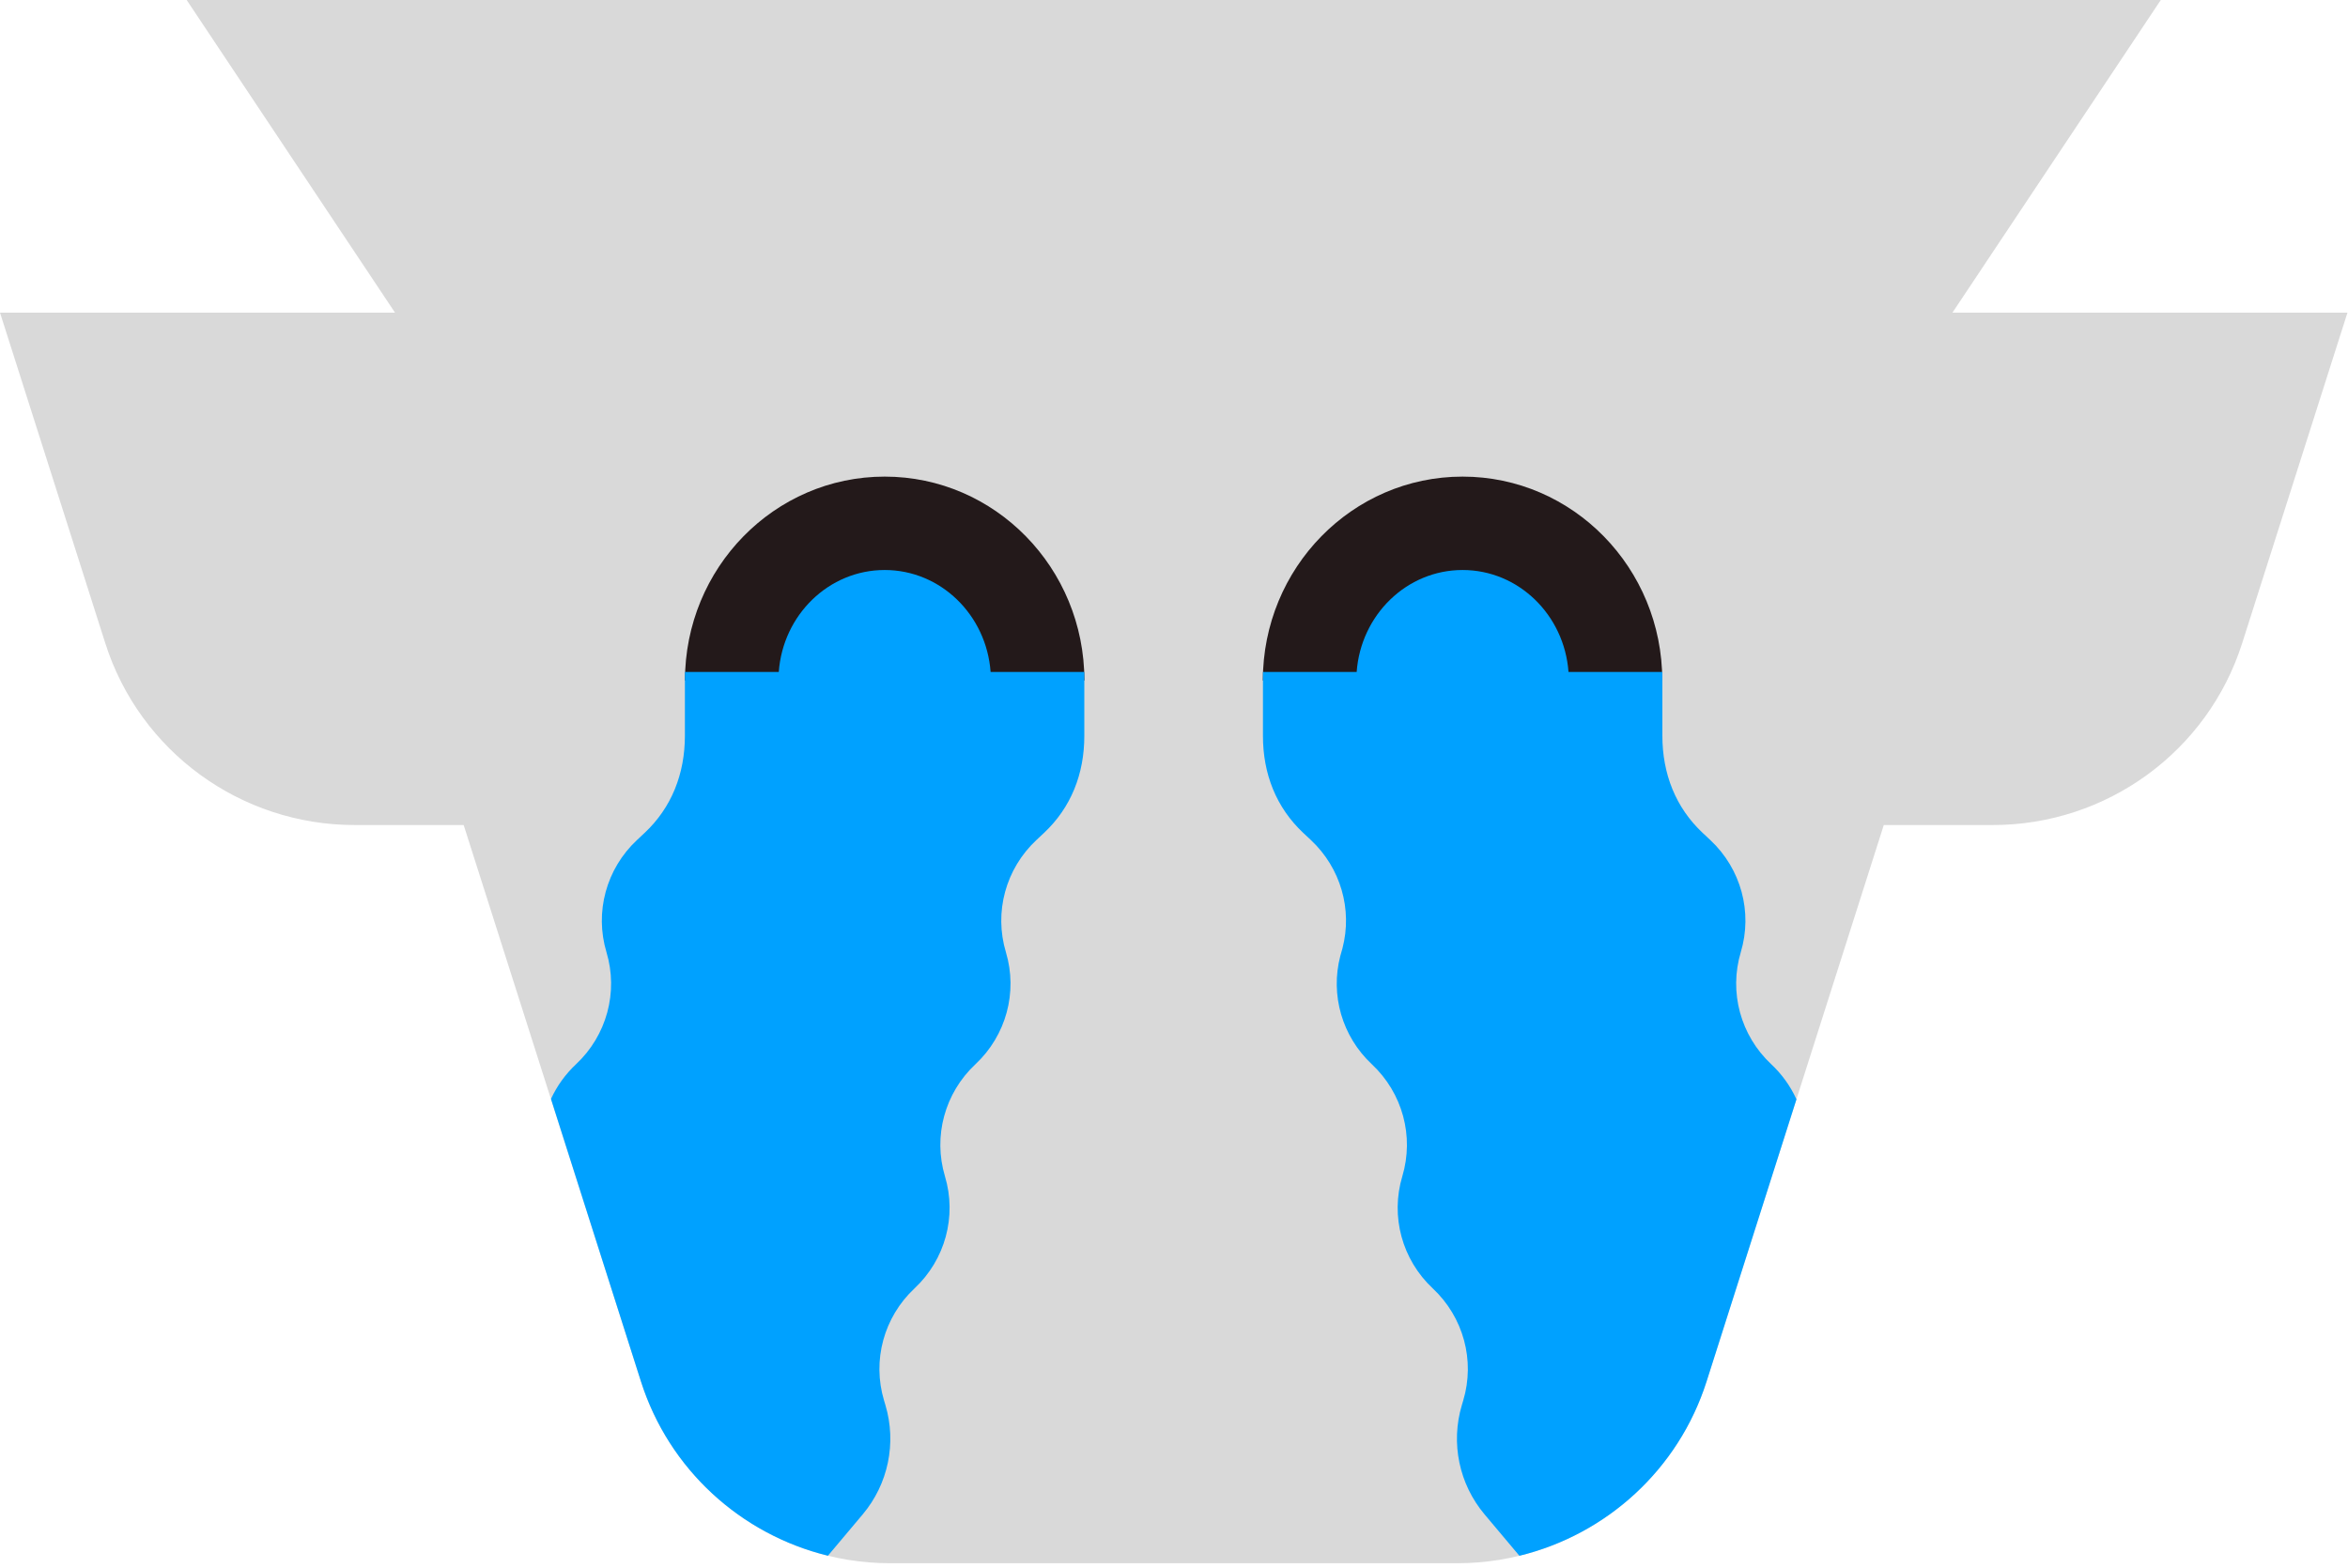
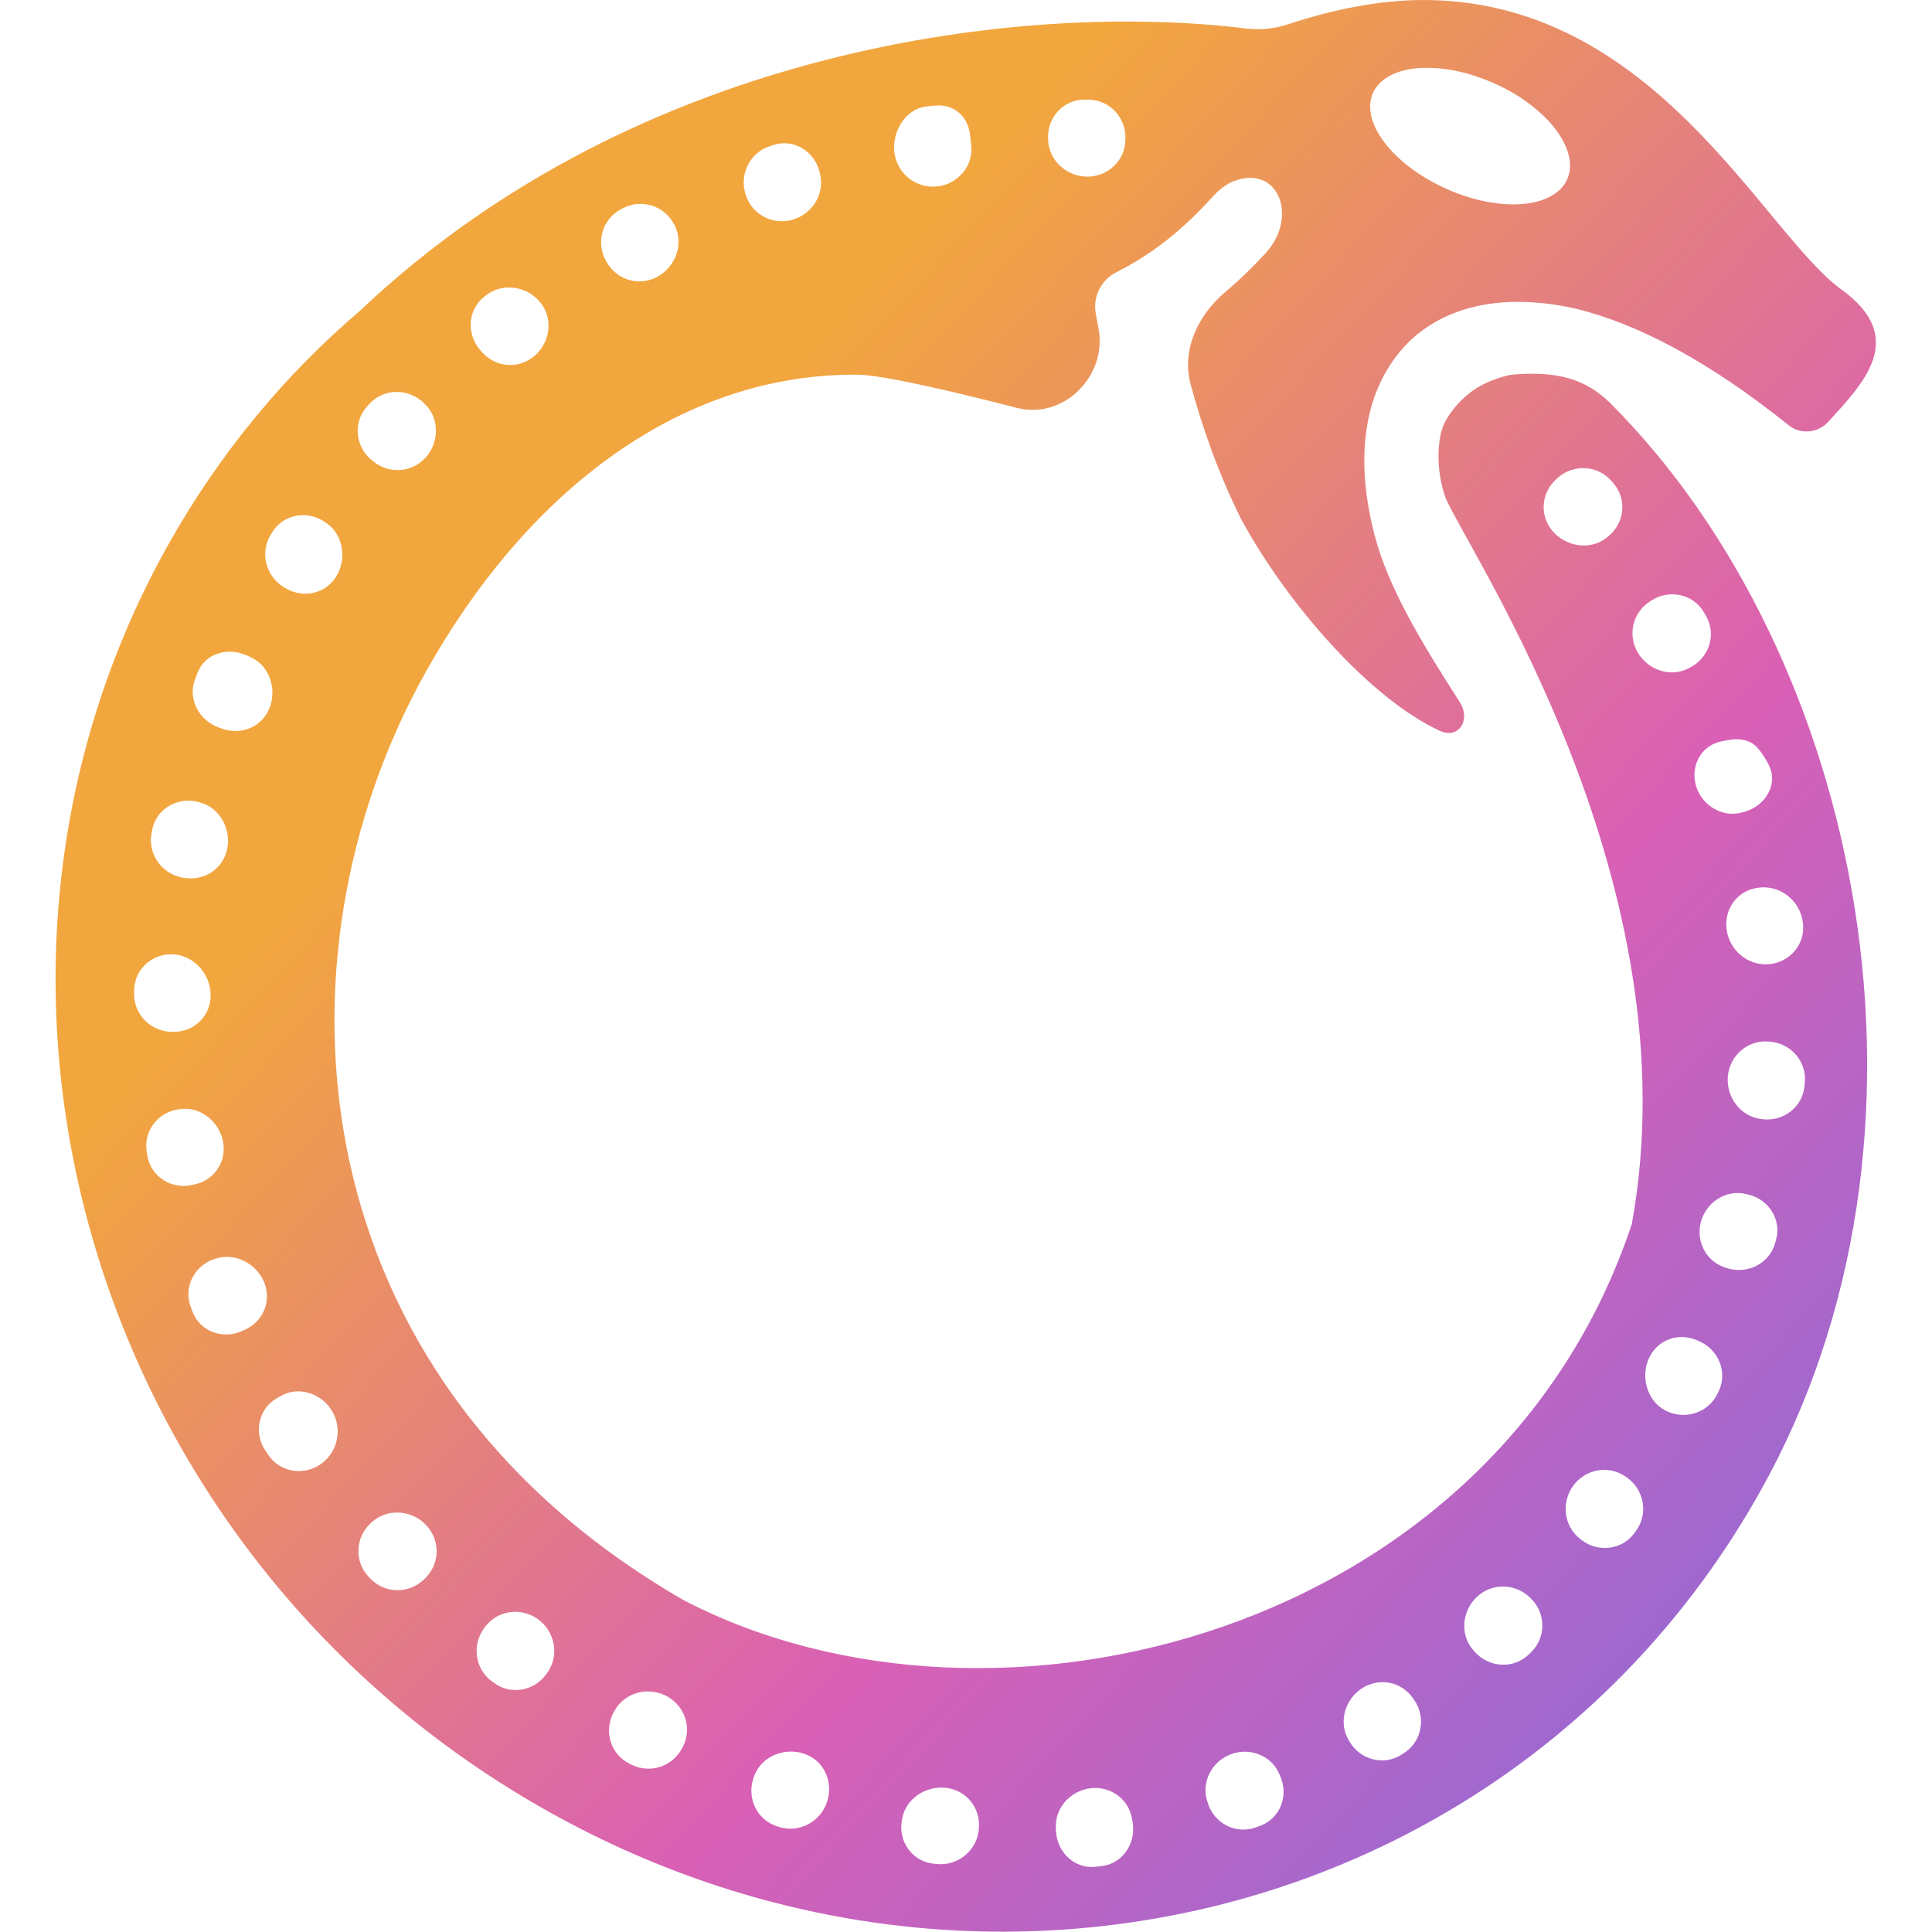
- <svg xmlns="http://www.w3.org/2000/svg" fill="none" viewBox="0 0 331 221">
-   <path fill="#d9d9d9" fill-rule="evenodd" d="M125.507 220.436c-16.074 0-30.297-10.37-35.157-25.632l-24.985-78.463H50.003c-16.074 0-30.297-10.369-35.157-25.631L0 44.087h55.686L26.316 0h278.293l-29.371 44.087h55.686L316.078 90.71c-4.86 15.262-19.083 25.631-35.157 25.631H265.56l-24.986 78.463c-4.86 15.262-19.083 25.632-35.157 25.632zM106.631 94.91c0 11.836 8.872 21.431 19.815 21.431s19.815-9.595 19.815-21.431-8.871-21.431-19.815-21.431c-10.943 0-19.815 9.595-19.815 21.43m117.662 0c0 11.836-8.871 21.431-19.815 21.431-10.943 0-19.815-9.595-19.815-21.431s8.872-21.431 19.815-21.431 19.815 9.595 19.815 21.43" clip-rule="evenodd" />
-   <path fill="#23191a" d="M124.714 67.208c15.549 0 28.153 12.873 28.153 28.752H96.561c0-15.88 12.604-28.752 28.153-28.752M206.179 67.208c-15.549 0-28.154 12.873-28.154 28.753h56.307c0-15.88-12.605-28.753-28.153-28.753" />
-   <path fill="#00a1ff" d="M206.182 80.378c7.882 0 14.343 6.335 14.931 14.376h13.233v8.975c0 5.402 1.886 10.166 5.688 13.728l1.074 1.005c4.329 4.055 5.988 10.16 4.294 15.805-1.693 5.646-.035 11.752 4.294 15.806a15.7 15.7 0 0 1 3.553 4.945l-12.669 39.786c-3.952 12.411-14.095 21.586-26.391 24.581l-4.895-5.823a16.57 16.57 0 0 1-3.212-15.44l.19-.634c1.694-5.646.034-11.752-4.295-15.806s-5.987-10.159-4.293-15.805.034-11.75-4.294-15.804c-4.194-3.928-5.882-9.781-4.444-15.276l.299-1.06c1.438-5.495-.25-11.347-4.443-15.275l-1.075-1.005c-3.802-3.562-5.699-8.326-5.688-13.728v-8.975h13.211c.588-8.041 7.049-14.376 14.932-14.376m-81.466 0c7.883 0 14.343 6.335 14.931 14.376h13.211v8.975c.012 5.402-1.887 10.166-5.689 13.728l-1.073 1.005c-4.329 4.055-5.988 10.16-4.294 15.805 1.693 5.646.034 11.752-4.295 15.806s-5.987 10.159-4.294 15.804c1.693 5.646.035 11.751-4.294 15.805s-5.988 10.16-4.294 15.806l.19.634a16.57 16.57 0 0 1-3.212 15.44l-4.89 5.815c-12.28-3.003-22.408-12.174-26.357-24.573l-12.685-39.837a15.7 15.7 0 0 1 3.53-4.894c4.328-4.054 5.987-10.16 4.293-15.806s-.034-11.75 4.295-15.805l1.073-1.005c3.803-3.562 5.689-8.326 5.689-13.728v-8.975h13.233c.588-8.041 7.049-14.376 14.932-14.376" />
+ <svg xmlns="http://www.w3.org/2000/svg" viewBox="0 0 730 730" width="256" height="256" fill="none">
+   <defs>
+     <linearGradient id="greg-sunset" x1="0%" y1="0%" x2="100%" y2="100%">
+       <stop offset="0%" stop-color="#F2A63E" />
+       <stop offset="30%" stop-color="#F2A63E" />
+       <stop offset="65%" stop-color="#D960B5" />
+       <stop offset="100%" stop-color="#7A6EE0" />
+     </linearGradient>
+   </defs>
+   <g transform="translate(21.0,0)">
+     <path d="M514.935 0.013C500.381 0.288 484.137 3.096 465.674 9.181C460.548 10.87 455.118 11.427 449.762 10.765C367.206 0.559 221.045 16.996 115.092 117.357C86.701 141.529 62.014 171.216 42.607 205.747C-48.758 368.716 11.529 581.06 178.373 679.966C344.935 778.716 552.904 726.372 644.154 563.404C719.31 429.81 683.219 248.06 587.279 152.154C577.719 142.935 567.283 140.184 550.219 141.56C550.219 141.56 541.219 142.993 534.219 148.56C527.219 154.126 524.719 160.06 524.719 160.06C522.219 165.06 521.219 177.06 525.248 188.247C534.5 209.56 619.058 333.935 595.56 462.561C543.902 617.466 354.721 665.811 237.219 604.561C90.938 520.186 79.25 362.466 139.719 254.185C176.75 187.779 234.125 141.247 302.719 141.56C312.095 141.56 339.114 147.895 363.297 154.126C380.822 158.641 397.406 142.067 394.092 124.275C393.725 122.308 393.368 120.332 393.015 118.345C391.893 112.006 395.115 105.704 400.873 102.826C414.083 96.221 425.902 86.835 436.672 74.896C439.085 72.222 441.881 69.691 445.252 68.425C462.249 62.044 469.552 82.135 457.309 95.539C452.45 100.858 447.333 105.822 441.94 110.376C431.692 119.028 425.373 132.199 428.861 145.149C433.272 161.529 439.453 179.051 447.904 196.06C465.87 229.081 497.236 264.355 523.137 276.17C530.226 279.404 534.829 271.922 530.617 265.367C516.018 242.648 503.519 221.967 498.373 202.154C491.342 175.122 493.529 150.279 507.904 132.935C518.529 120.013 535.248 113.607 554.31 114.076C560.717 114.232 567.279 115.013 574.154 116.576C597.844 122.276 624.833 136.591 654.877 160.697C659.302 164.248 665.881 163.646 669.713 159.461C683.227 144.701 699.959 127.616 674.779 109.388C645 87.83 603.842 -1.237 514.935 0.013ZM519.467 25.638C526.342 25.794 534.154 27.513 541.967 30.794C562.279 39.232 575.56 55.482 571.498 66.888C567.435 78.294 547.592 80.638 527.123 72.044C506.654 63.45 493.373 47.357 497.435 35.95C499.779 29.544 507.123 25.951 516.654 25.638H519.467ZM390.401 37.659C398.367 37.789 404.539 44.553 404.241 52.514L404.214 53.221C403.924 60.976 397.307 66.909 389.549 66.736C381.787 66.562 375.232 60.5 375.024 52.739L375.006 52.078C374.793 44.172 380.969 37.543 388.877 37.637C389.385 37.643 389.893 37.65 390.401 37.659ZM332.719 39.857C339.808 39.377 344.908 44.258 345.592 51.331L345.98 55.342C346.703 62.812 340.854 69.469 333.409 70.412C325.647 71.396 318.547 66.19 317.084 58.504C315.585 50.621 320.615 41.529 328.543 40.294C329.658 40.121 331.009 39.972 332.719 39.857ZM271.413 54.737C278.953 52.349 286.655 57.145 288.633 64.803L288.805 65.469C290.729 72.919 286.254 80.505 278.934 82.876C271.635 85.241 263.726 81.577 261.054 74.384L260.911 73.997C258.069 66.347 262.089 57.761 269.85 55.238C270.374 55.068 270.895 54.901 271.413 54.737ZM214.39 78.652C221.533 74.911 230.344 77.847 233.881 85.094L234.044 85.428C237.461 92.428 234.097 101.054 227.2 104.676C220.319 108.29 212.098 105.776 208.228 99.035L208.035 98.699C204.018 91.702 206.537 82.771 213.682 79.023C213.918 78.899 214.154 78.775 214.39 78.652ZM183.753 115.058C188.179 121.323 186.514 130.155 180.472 134.881C174.418 139.615 165.929 138.702 160.945 132.853L160.312 132.11C155.145 126.046 155.763 116.982 162.031 112.065C162.235 111.905 162.438 111.746 162.641 111.588C169.232 106.44 178.928 108.227 183.753 115.058ZM118.536 152.664C124.017 146.632 133.37 146.611 139.176 152.331L139.712 152.858C145.141 158.206 144.935 167.253 139.816 172.899C134.564 178.693 125.942 179.2 119.897 174.239L119.447 173.87C113.23 168.768 112.284 159.595 117.668 153.623C117.958 153.301 118.247 152.982 118.536 152.664ZM567.378 180.722C573.342 175.233 582.671 175.652 587.943 181.809C588.207 182.117 588.469 182.425 588.731 182.732C593.95 188.863 592.753 197.997 586.374 202.91L585.836 203.325C579.729 208.029 570.691 206.545 565.667 200.699C560.636 194.845 561.263 186.35 566.943 181.123L567.378 180.722ZM81.867 201.09C86.097 194.225 95.152 192.677 101.786 197.261L102.347 197.648C108.726 202.056 110.119 211.202 106.048 217.801C102.006 224.353 93.802 226.164 87.103 222.371L86.667 222.124C79.549 218.094 77.025 209.002 81.293 202.025C81.484 201.712 81.675 201.4 81.867 201.09ZM603.08 226.829C609.9 222.512 618.954 224.496 622.929 231.521C623.196 231.993 623.461 232.465 623.724 232.936C627.636 239.946 624.673 248.648 617.509 252.272L616.864 252.599C609.999 256.073 601.52 253.075 597.725 246.382C593.917 239.666 595.992 231.315 602.516 227.186L603.08 226.829ZM53.711 254.039C56.633 246.794 65.175 244.403 72.275 247.662L73.881 248.4C80.866 251.607 83.696 260.437 80.825 267.567C77.942 274.724 70.204 277.898 62.926 275.334L61.781 274.931C54.311 272.299 49.908 264.322 52.622 256.881C52.97 255.927 53.332 254.979 53.711 254.039ZM632.268 279.587C636.107 278.883 640.25 279.477 642.874 282.367C644.66 284.334 646.153 286.67 647.417 289.225C651.033 296.534 645.816 304.738 637.926 306.798L636.917 307.061C629.699 308.946 622.182 304.333 619.924 297.222C617.54 289.712 621.57 281.751 629.288 280.164C630.255 279.966 631.24 279.776 632.268 279.587ZM36.488 313.571C38.052 305.622 46.02 300.976 53.861 303.014L54.568 303.198C62.014 305.133 66.403 313.188 64.862 320.725C63.305 328.34 56.155 332.985 48.491 331.695L48.104 331.63C40.119 330.286 34.725 322.649 36.267 314.7C36.341 314.323 36.414 313.946 36.488 313.571ZM642.928 335.484C651.34 334.069 659.249 340.177 660.208 348.653C660.221 348.768 660.234 348.883 660.247 348.998C661.151 356.997 654.998 363.918 646.959 364.35C639.075 364.774 632.24 358.742 631.348 350.896C630.515 343.561 635.31 336.769 642.589 335.541C642.702 335.522 642.815 335.503 642.928 335.484ZM29.687 374.054C29.816 366.206 36.56 360.16 44.398 360.585C52.304 361.015 58.42 367.916 58.6 375.831C58.772 383.374 52.922 389.565 45.383 389.848L44.688 389.874C36.457 390.182 29.555 383.689 29.666 375.453C29.672 374.986 29.68 374.519 29.687 374.054ZM631.856 406.763C632.497 399.04 639.035 393.115 646.773 393.529L647.378 393.561C655.434 393.992 661.666 400.879 660.946 408.914C660.901 409.413 660.855 409.911 660.808 410.408C660.058 418.373 652.715 423.94 644.786 422.868L644.322 422.806C636.582 421.76 631.209 414.546 631.856 406.763ZM63.297 431.526C64.623 438.833 60.126 445.726 52.899 447.434L51.752 447.705C43.907 449.56 36.035 444.713 34.699 436.764C34.608 436.222 34.519 435.68 34.431 435.138C33.17 427.384 38.688 420.207 46.473 419.157L47.272 419.049C54.904 418.018 61.922 423.949 63.297 431.526ZM621.728 461.495C623.829 454.137 631.241 449.388 638.688 451.147L639.628 451.369C647.342 453.192 652.193 460.873 650.063 468.509C649.946 468.926 649.829 469.343 649.711 469.76C647.507 477.53 639.109 481.64 631.433 479.125C631.196 479.047 630.959 478.97 630.723 478.892C623.512 476.536 619.646 468.789 621.728 461.495ZM60.288 475.638C67.647 473.133 75.886 477.336 78.817 484.535C81.661 491.517 78.515 499.217 71.667 502.37L70.61 502.857C63.31 506.218 54.649 503.209 51.769 495.706C51.527 495.076 51.288 494.444 51.052 493.811C48.303 486.449 52.312 478.351 59.752 475.821C59.931 475.76 60.109 475.699 60.288 475.638ZM602.106 513.068C605.312 506.208 613.14 503.415 620.11 506.373L620.875 506.698C628.394 509.889 631.932 518.563 628.311 525.884C628.156 526.197 628.002 526.508 627.847 526.819C624.254 534.033 615.196 536.716 608.113 532.872C601.267 529.157 598.809 520.126 602.106 513.068ZM85.319 527.338C91.797 523.715 100.171 526.438 104.184 532.682C108.486 539.378 106.893 548.212 100.519 552.977C94.157 557.734 85.019 556.471 80.517 549.927C80.129 549.362 79.744 548.8 79.363 548.24C74.729 541.43 76.542 532.327 83.7 528.251C84.238 527.945 84.778 527.64 85.319 527.338ZM573.352 561.495C577.843 555.193 586.53 553.448 592.957 557.76L593.409 558.063C600.118 562.565 601.955 571.691 597.272 578.276C597.061 578.572 596.851 578.866 596.641 579.16C591.965 585.689 582.798 586.753 576.473 581.805L576.055 581.477C569.919 576.678 568.831 567.839 573.352 561.495ZM119.429 575.19C125.208 569.91 134.219 570.415 139.741 575.964C145.155 581.404 145.431 590.113 140.213 595.742L139.799 596.189C134.274 602.149 124.952 602.477 119.211 596.725C118.976 596.489 118.741 596.253 118.507 596.018C112.793 590.273 113.132 580.944 119.114 575.478L119.429 575.19ZM536.918 603.479C542.607 598.059 551.316 598.139 557.017 603.545L557.262 603.779C563.111 609.326 563.319 618.632 557.545 624.256C557.244 624.55 556.943 624.842 556.643 625.132C550.756 630.825 541.386 630.118 536.028 623.925L535.533 623.353C530.576 617.624 531.434 608.704 536.918 603.479ZM162.357 614.632C167.054 608.44 175.8 607.221 182.14 611.716C188.466 616.203 190.412 624.932 186.187 631.436L185.828 631.988C181.44 638.743 172.422 640.704 165.871 636.018C165.57 635.803 165.269 635.587 164.969 635.37C158.428 630.663 157.178 621.462 162.047 615.041L162.357 614.632ZM493.642 637.907C500.059 633.749 508.477 635.343 512.859 641.609L513.287 642.221C517.912 648.834 516.327 657.965 509.555 662.354C509.236 662.56 508.918 662.766 508.6 662.97C501.834 667.326 492.912 664.95 488.873 657.99L488.529 657.397C484.656 650.721 487.164 642.104 493.642 637.907ZM211.198 646.397C214.969 639.6 223.555 637.214 230.515 640.676C237.434 644.118 240.562 652.398 237.305 659.406L237.064 659.924C233.66 667.25 224.901 670.405 217.667 666.809C217.376 666.665 217.084 666.52 216.793 666.375C209.6 662.785 207.021 653.923 210.922 646.894L211.198 646.397ZM444.133 662.821C451.186 660.188 459.27 663.23 462.294 670.125L462.752 671.17C465.964 678.493 462.744 687.065 455.243 689.837C454.637 690.061 454.029 690.282 453.421 690.501C445.881 693.218 437.703 688.873 435.349 681.212L435.099 680.4C432.864 673.127 437.005 665.482 444.133 662.821ZM264.14 670.648C266.975 663.459 275.575 660.154 282.888 662.656C290.213 665.162 293.815 672.882 291.666 680.32C289.375 688.251 280.904 692.886 273.091 690.223C272.821 690.131 272.552 690.039 272.283 689.946C264.584 687.305 260.955 678.731 263.94 671.158C264.007 670.988 264.074 670.818 264.14 670.648ZM319.919 687.022C321.309 679.498 328.986 674.617 336.58 675.55C344.065 676.47 349.301 682.859 348.898 690.39L348.881 690.72C348.438 698.991 341.032 705.214 332.799 704.299C332.405 704.256 332.012 704.212 331.619 704.167C323.588 703.263 318.314 695.705 319.783 687.759L319.919 687.022ZM390.931 675.691C398.365 674.717 405.367 679.608 406.691 686.988L406.936 688.356C408.358 696.283 403.37 704.076 395.379 705.078C394.55 705.182 393.718 705.278 392.883 705.365C384.963 706.189 378.383 699.809 377.998 691.856L377.944 690.74C377.576 683.143 383.389 676.678 390.931 675.691Z" fill="url(#greg-sunset)" />
+   </g>
</svg>
